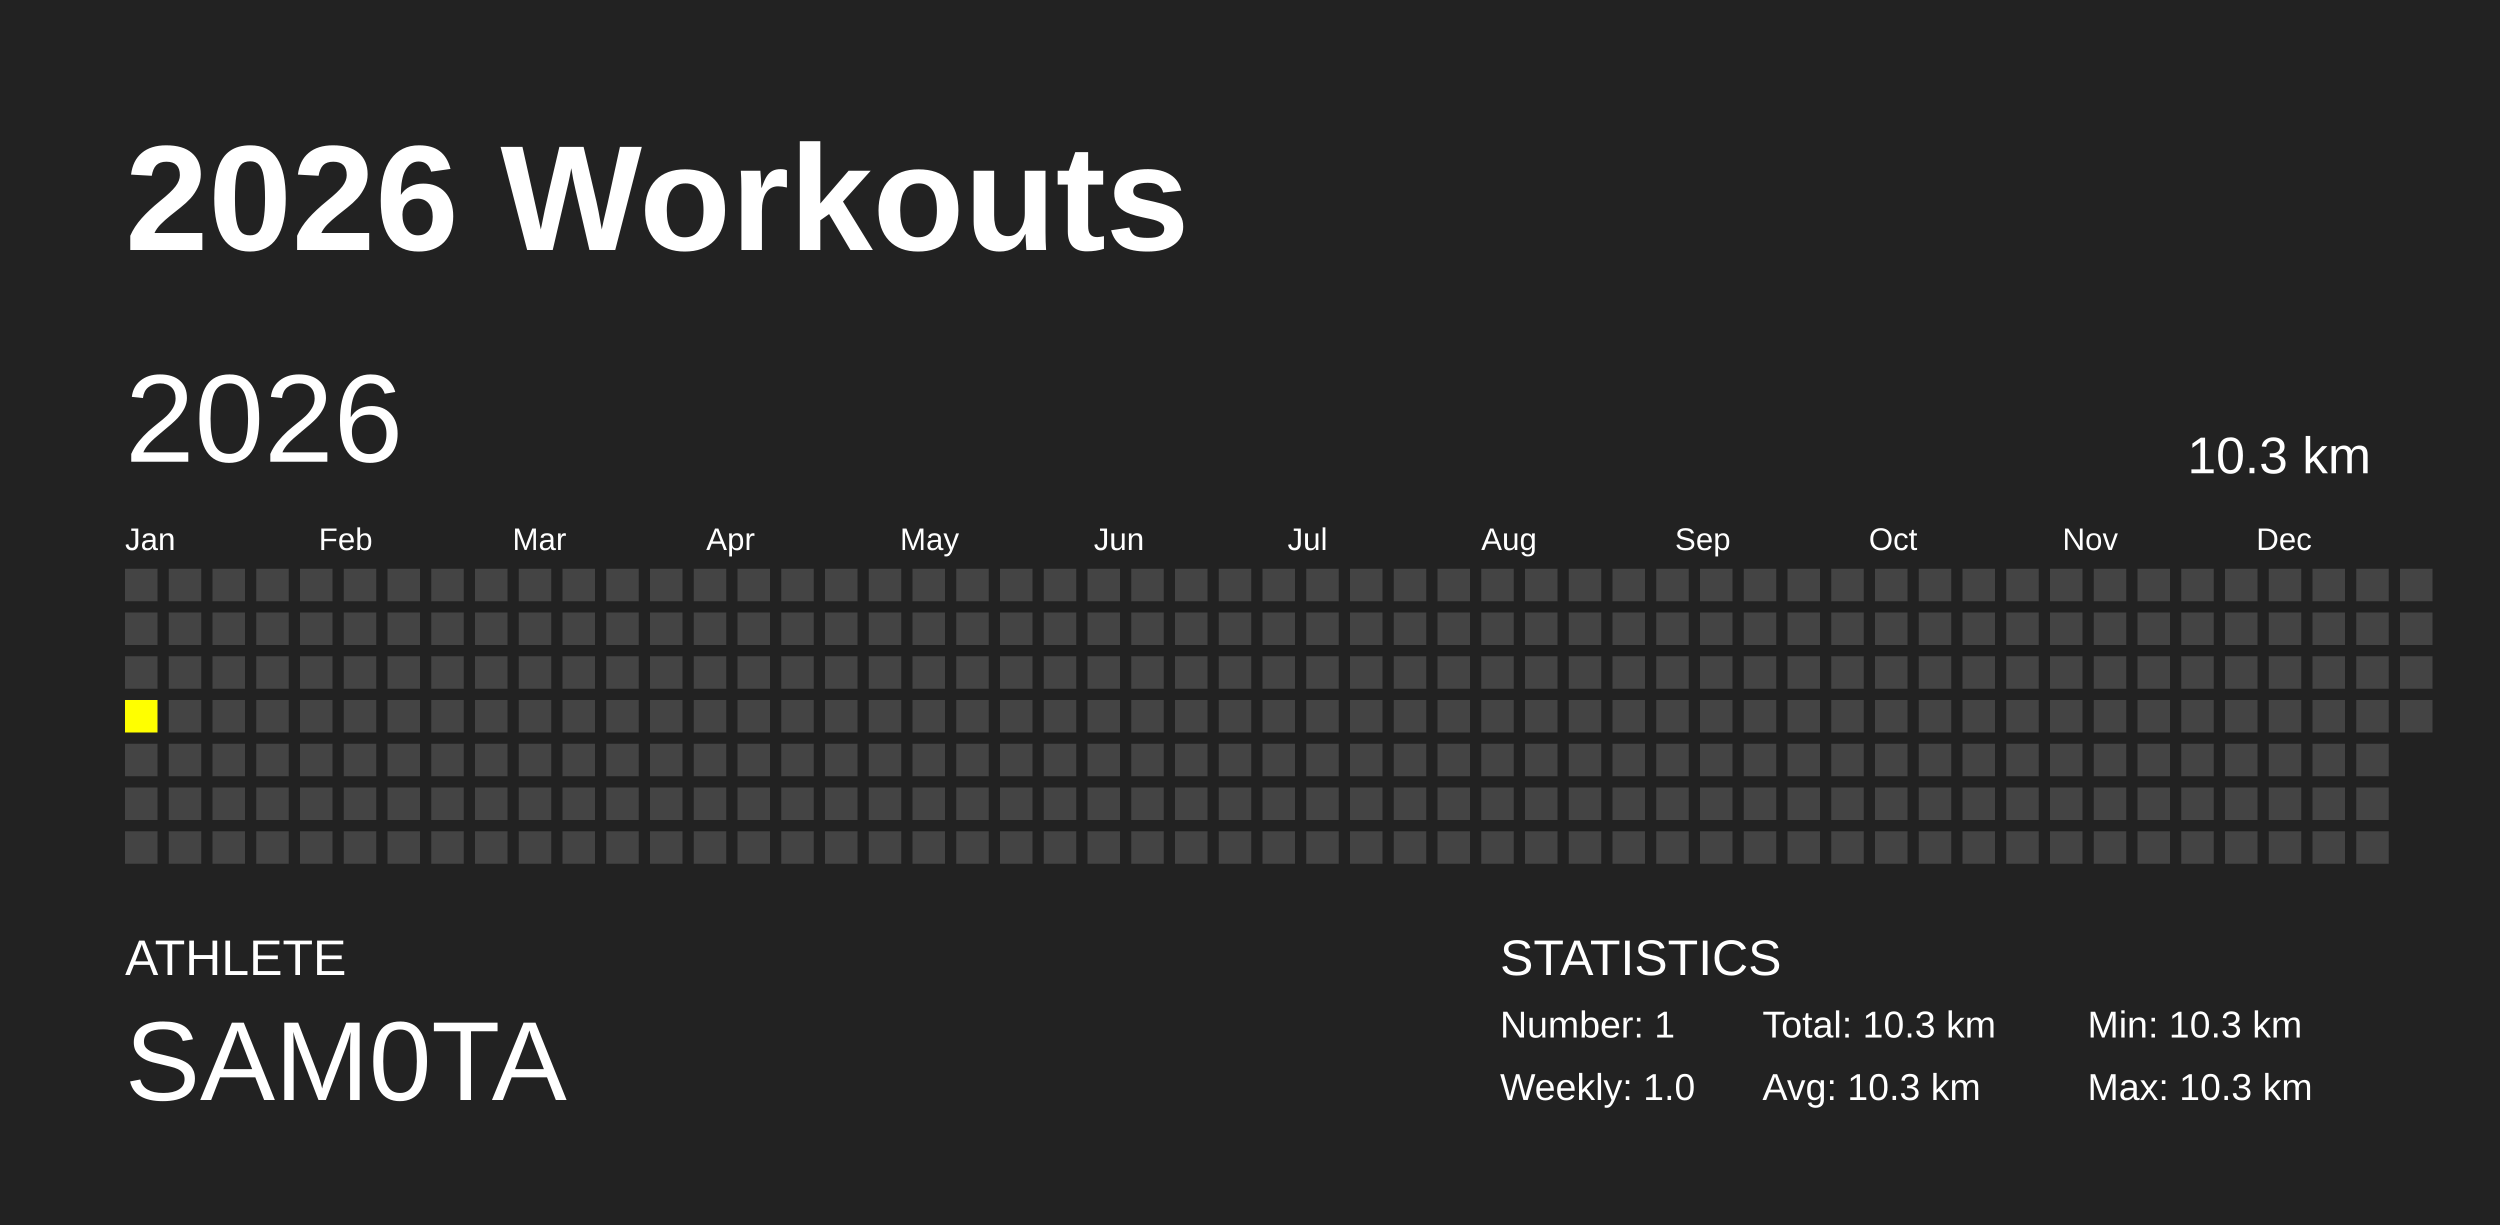
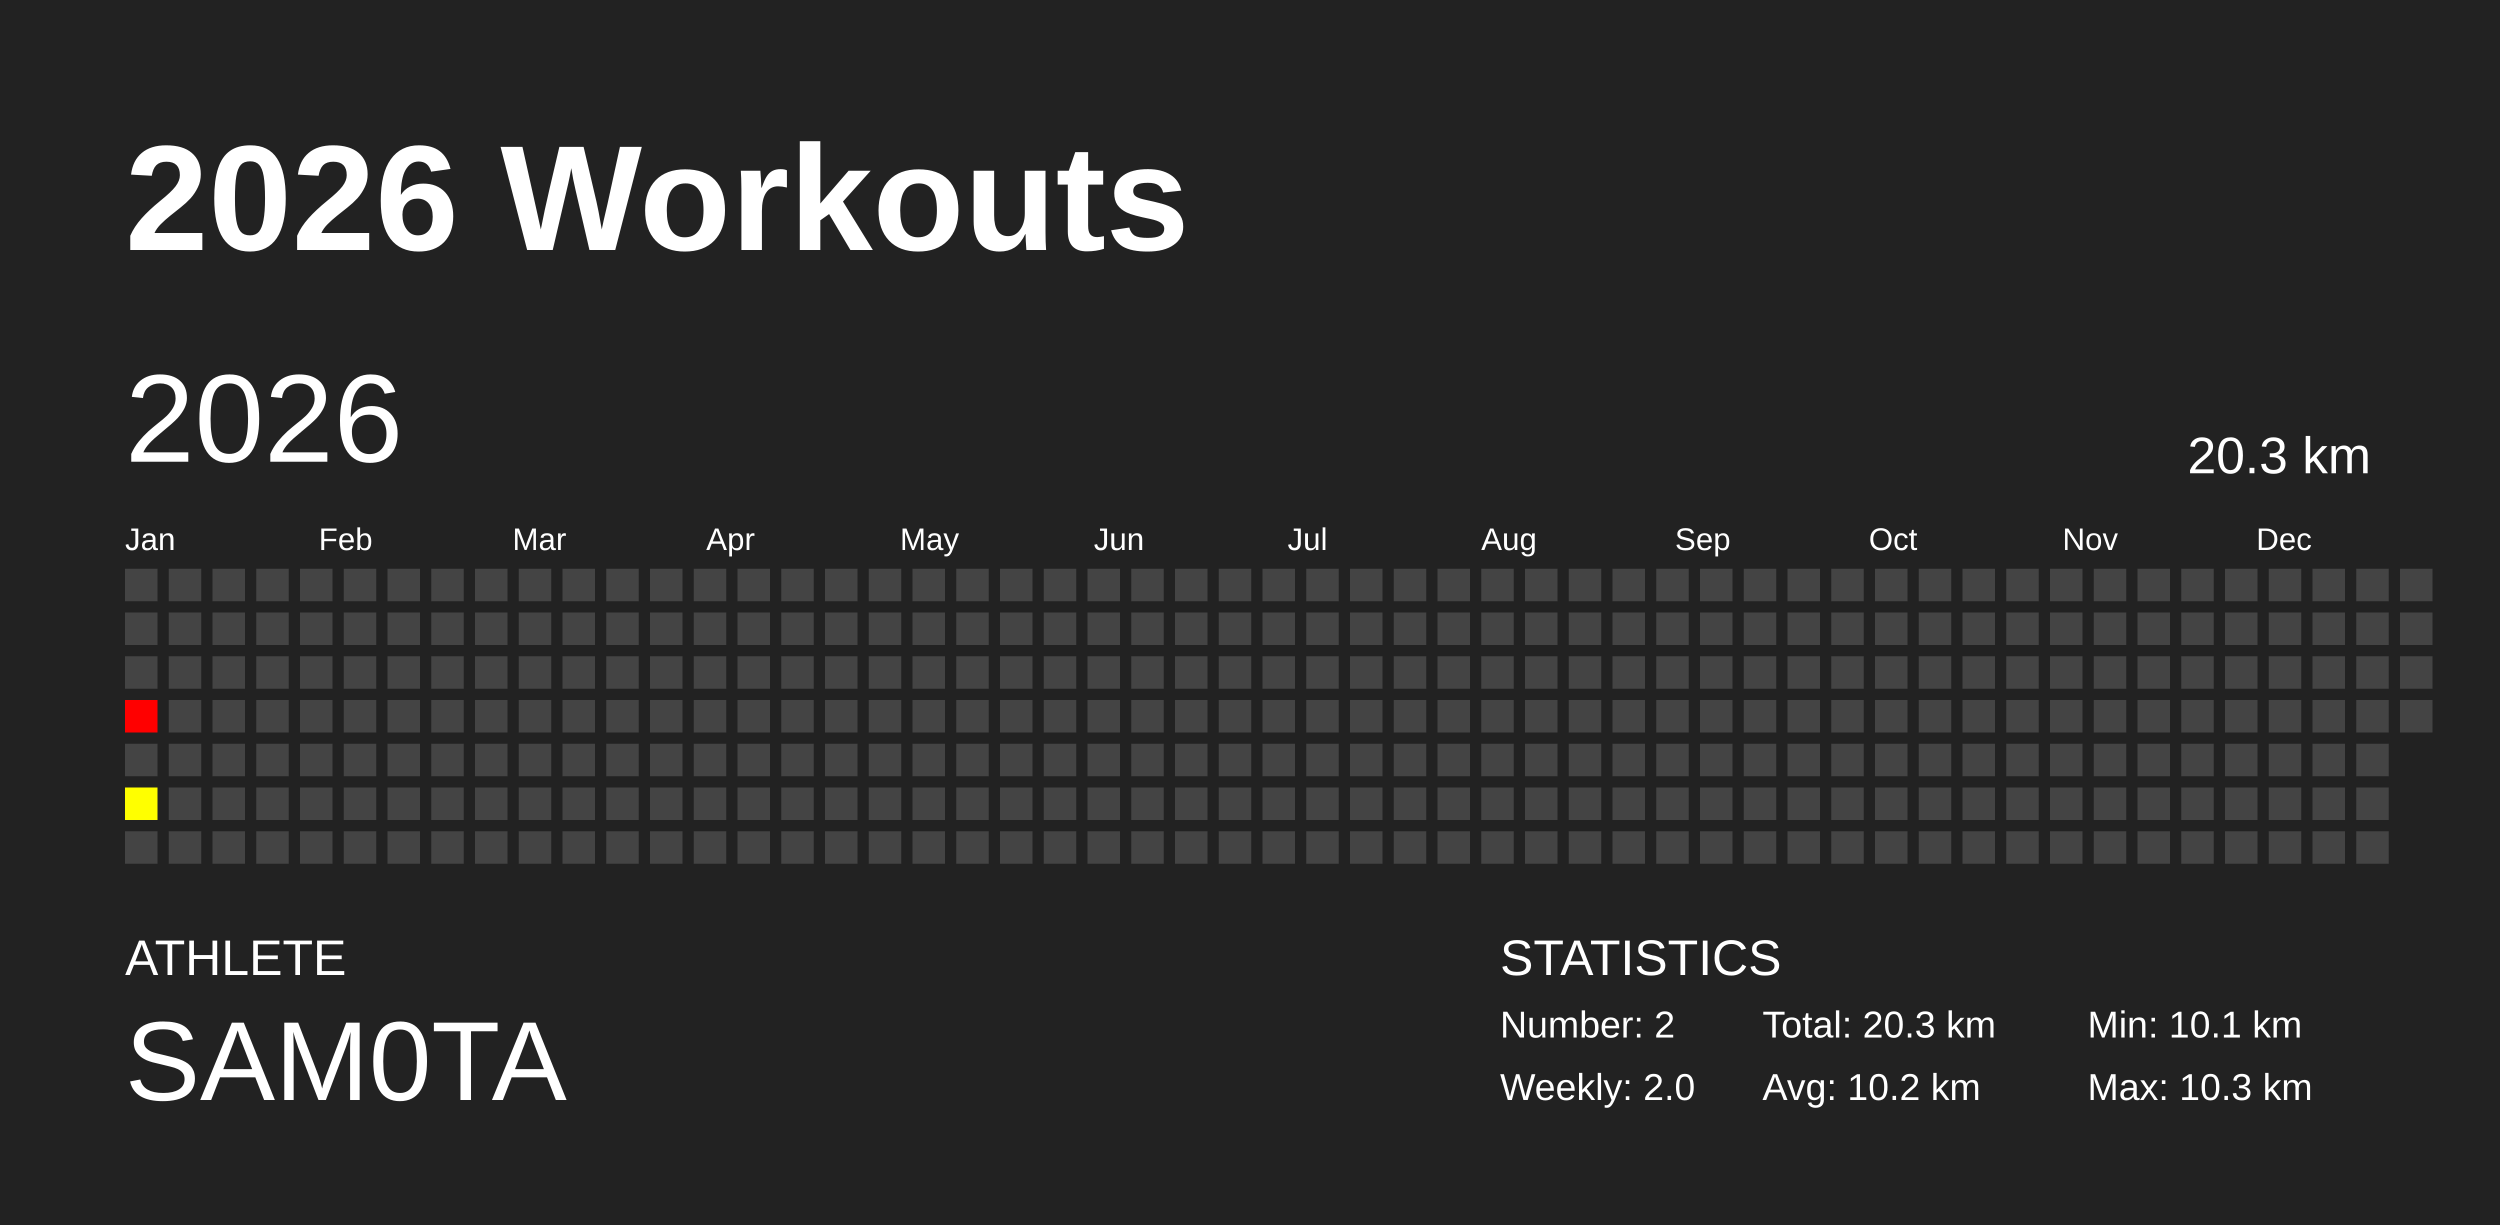
<svg xmlns="http://www.w3.org/2000/svg" baseProfile="full" height="98mm" version="1.1" viewBox="0,0,200,98" width="200mm">
  <defs />
  <rect fill="#222222" height="98" width="200" x="0" y="0" />
  <text fill="#FFFFFF" style="font-size:12px; font-family:Arial; font-weight:bold;" x="10" y="20">2026 Workouts</text>
  <text fill="#FFFFFF" style="font-size:4px; font-family:Arial" x="10" y="78">ATHLETE</text>
  <text fill="#FFFFFF" style="font-size:9px; font-family:Arial" x="10" y="88">SAM0TA</text>
  <text fill="#FFFFFF" style="font-size:4px; font-family:Arial" x="120" y="78">STATISTICS</text>
-   <text fill="#FFFFFF" style="font-size:3px; font-family:Arial" x="120" y="83">Number: 1</text>
-   <text fill="#FFFFFF" style="font-size:3px; font-family:Arial" x="120" y="88">Weekly: 1.0</text>
-   <text fill="#FFFFFF" style="font-size:3px; font-family:Arial" x="141" y="83">Total: 10.3 km</text>
-   <text fill="#FFFFFF" style="font-size:3px; font-family:Arial" x="141" y="88">Avg: 10.3 km</text>
-   <text fill="#FFFFFF" style="font-size:3px; font-family:Arial" x="167" y="83">Min: 10.3 km</text>
+   <text fill="#FFFFFF" style="font-size:3px; font-family:Arial" x="120" y="83">Number: 2</text>
+   <text fill="#FFFFFF" style="font-size:3px; font-family:Arial" x="120" y="88">Weekly: 2.0</text>
+   <text fill="#FFFFFF" style="font-size:3px; font-family:Arial" x="141" y="83">Total: 20.3 km</text>
+   <text fill="#FFFFFF" style="font-size:3px; font-family:Arial" x="141" y="88">Avg: 10.2 km</text>
+   <text fill="#FFFFFF" style="font-size:3px; font-family:Arial" x="167" y="83">Min: 10.1 km</text>
  <text fill="#FFFFFF" style="font-size:3px; font-family:Arial" x="167" y="88">Max: 10.3 km</text>
  <text dominant-baseline="hanging" fill="#FFFFFF" style="font-size:10.0px; font-family:Arial;" x="10" y="30">2026</text>
-   <text dominant-baseline="hanging" fill="#FFFFFF" style="font-size:4.125px; font-family:Arial;" x="175" y="35">10.3 km</text>
+   <text dominant-baseline="hanging" fill="#FFFFFF" style="font-size:4.125px; font-family:Arial;" x="175" y="35">20.3 km</text>
  <text fill="#FFFFFF" style="font-size:2.5px; font-family:Arial" x="10.0" y="44">Jan</text>
  <text fill="#FFFFFF" style="font-size:2.5px; font-family:Arial" x="25.5" y="44">Feb</text>
  <text fill="#FFFFFF" style="font-size:2.5px; font-family:Arial" x="41.0" y="44">Mar</text>
  <text fill="#FFFFFF" style="font-size:2.5px; font-family:Arial" x="56.5" y="44">Apr</text>
  <text fill="#FFFFFF" style="font-size:2.5px; font-family:Arial" x="72.0" y="44">May</text>
  <text fill="#FFFFFF" style="font-size:2.5px; font-family:Arial" x="87.5" y="44">Jun</text>
  <text fill="#FFFFFF" style="font-size:2.5px; font-family:Arial" x="103.0" y="44">Jul</text>
  <text fill="#FFFFFF" style="font-size:2.5px; font-family:Arial" x="118.5" y="44">Aug</text>
  <text fill="#FFFFFF" style="font-size:2.5px; font-family:Arial" x="134.0" y="44">Sep</text>
  <text fill="#FFFFFF" style="font-size:2.5px; font-family:Arial" x="149.5" y="44">Oct</text>
  <text fill="#FFFFFF" style="font-size:2.5px; font-family:Arial" x="165.0" y="44">Nov</text>
  <text fill="#FFFFFF" style="font-size:2.5px; font-family:Arial" x="180.5" y="44">Dec</text>
  <rect fill="#444444" height="2.6" width="2.6" x="10.0" y="45.5" />
  <rect fill="#444444" height="2.6" width="2.6" x="10.0" y="49.0" />
  <rect fill="#444444" height="2.6" width="2.6" x="10.0" y="52.5" />
-   <rect fill="yellow" height="2.6" width="2.6" x="10.0" y="56.0" />
+   <rect fill="#ff0000" height="2.6" width="2.6" x="10.0" y="56.0" />
  <rect fill="#444444" height="2.6" width="2.6" x="10.0" y="59.5" />
-   <rect fill="#444444" height="2.6" width="2.6" x="10.0" y="63.0" />
+   <rect fill="#ffff00" height="2.6" width="2.6" x="10.0" y="63.0" />
  <rect fill="#444444" height="2.6" width="2.6" x="10.0" y="66.5" />
  <rect fill="#444444" height="2.6" width="2.6" x="13.5" y="45.5" />
  <rect fill="#444444" height="2.6" width="2.6" x="13.5" y="49.0" />
  <rect fill="#444444" height="2.6" width="2.6" x="13.5" y="52.5" />
  <rect fill="#444444" height="2.6" width="2.6" x="13.5" y="56.0" />
  <rect fill="#444444" height="2.6" width="2.6" x="13.5" y="59.5" />
  <rect fill="#444444" height="2.6" width="2.6" x="13.5" y="63.0" />
  <rect fill="#444444" height="2.6" width="2.6" x="13.5" y="66.5" />
  <rect fill="#444444" height="2.6" width="2.6" x="17.0" y="45.5" />
  <rect fill="#444444" height="2.6" width="2.6" x="17.0" y="49.0" />
  <rect fill="#444444" height="2.6" width="2.6" x="17.0" y="52.5" />
  <rect fill="#444444" height="2.6" width="2.6" x="17.0" y="56.0" />
  <rect fill="#444444" height="2.6" width="2.6" x="17.0" y="59.5" />
  <rect fill="#444444" height="2.6" width="2.6" x="17.0" y="63.0" />
  <rect fill="#444444" height="2.6" width="2.6" x="17.0" y="66.5" />
  <rect fill="#444444" height="2.6" width="2.6" x="20.5" y="45.5" />
  <rect fill="#444444" height="2.6" width="2.6" x="20.5" y="49.0" />
  <rect fill="#444444" height="2.6" width="2.6" x="20.5" y="52.5" />
  <rect fill="#444444" height="2.6" width="2.6" x="20.5" y="56.0" />
  <rect fill="#444444" height="2.6" width="2.6" x="20.5" y="59.5" />
  <rect fill="#444444" height="2.6" width="2.6" x="20.5" y="63.0" />
  <rect fill="#444444" height="2.6" width="2.6" x="20.5" y="66.5" />
  <rect fill="#444444" height="2.6" width="2.6" x="24.0" y="45.5" />
  <rect fill="#444444" height="2.6" width="2.6" x="24.0" y="49.0" />
  <rect fill="#444444" height="2.6" width="2.6" x="24.0" y="52.5" />
  <rect fill="#444444" height="2.6" width="2.6" x="24.0" y="56.0" />
  <rect fill="#444444" height="2.6" width="2.6" x="24.0" y="59.5" />
  <rect fill="#444444" height="2.6" width="2.6" x="24.0" y="63.0" />
  <rect fill="#444444" height="2.6" width="2.6" x="24.0" y="66.5" />
  <rect fill="#444444" height="2.6" width="2.6" x="27.5" y="45.5" />
  <rect fill="#444444" height="2.6" width="2.6" x="27.5" y="49.0" />
  <rect fill="#444444" height="2.6" width="2.6" x="27.5" y="52.5" />
  <rect fill="#444444" height="2.6" width="2.6" x="27.5" y="56.0" />
  <rect fill="#444444" height="2.6" width="2.6" x="27.5" y="59.5" />
  <rect fill="#444444" height="2.6" width="2.6" x="27.5" y="63.0" />
  <rect fill="#444444" height="2.6" width="2.6" x="27.5" y="66.5" />
  <rect fill="#444444" height="2.6" width="2.6" x="31.0" y="45.5" />
  <rect fill="#444444" height="2.6" width="2.6" x="31.0" y="49.0" />
  <rect fill="#444444" height="2.6" width="2.6" x="31.0" y="52.5" />
  <rect fill="#444444" height="2.6" width="2.6" x="31.0" y="56.0" />
  <rect fill="#444444" height="2.6" width="2.6" x="31.0" y="59.5" />
  <rect fill="#444444" height="2.6" width="2.6" x="31.0" y="63.0" />
  <rect fill="#444444" height="2.6" width="2.6" x="31.0" y="66.5" />
  <rect fill="#444444" height="2.6" width="2.6" x="34.5" y="45.5" />
  <rect fill="#444444" height="2.6" width="2.6" x="34.5" y="49.0" />
  <rect fill="#444444" height="2.6" width="2.6" x="34.5" y="52.5" />
  <rect fill="#444444" height="2.6" width="2.6" x="34.5" y="56.0" />
  <rect fill="#444444" height="2.6" width="2.6" x="34.5" y="59.5" />
  <rect fill="#444444" height="2.6" width="2.6" x="34.5" y="63.0" />
  <rect fill="#444444" height="2.6" width="2.6" x="34.5" y="66.5" />
  <rect fill="#444444" height="2.6" width="2.6" x="38.0" y="45.5" />
  <rect fill="#444444" height="2.6" width="2.6" x="38.0" y="49.0" />
  <rect fill="#444444" height="2.6" width="2.6" x="38.0" y="52.5" />
  <rect fill="#444444" height="2.6" width="2.6" x="38.0" y="56.0" />
  <rect fill="#444444" height="2.6" width="2.6" x="38.0" y="59.5" />
  <rect fill="#444444" height="2.6" width="2.6" x="38.0" y="63.0" />
  <rect fill="#444444" height="2.6" width="2.6" x="38.0" y="66.5" />
  <rect fill="#444444" height="2.6" width="2.6" x="41.5" y="45.5" />
  <rect fill="#444444" height="2.6" width="2.6" x="41.5" y="49.0" />
  <rect fill="#444444" height="2.6" width="2.6" x="41.5" y="52.5" />
  <rect fill="#444444" height="2.6" width="2.6" x="41.5" y="56.0" />
  <rect fill="#444444" height="2.6" width="2.6" x="41.5" y="59.5" />
  <rect fill="#444444" height="2.6" width="2.6" x="41.5" y="63.0" />
  <rect fill="#444444" height="2.6" width="2.6" x="41.5" y="66.5" />
  <rect fill="#444444" height="2.6" width="2.6" x="45.0" y="45.5" />
  <rect fill="#444444" height="2.6" width="2.6" x="45.0" y="49.0" />
  <rect fill="#444444" height="2.6" width="2.6" x="45.0" y="52.5" />
  <rect fill="#444444" height="2.6" width="2.6" x="45.0" y="56.0" />
  <rect fill="#444444" height="2.6" width="2.6" x="45.0" y="59.5" />
  <rect fill="#444444" height="2.6" width="2.6" x="45.0" y="63.0" />
  <rect fill="#444444" height="2.6" width="2.6" x="45.0" y="66.5" />
  <rect fill="#444444" height="2.6" width="2.6" x="48.5" y="45.5" />
  <rect fill="#444444" height="2.6" width="2.6" x="48.5" y="49.0" />
  <rect fill="#444444" height="2.6" width="2.6" x="48.5" y="52.5" />
  <rect fill="#444444" height="2.6" width="2.6" x="48.5" y="56.0" />
  <rect fill="#444444" height="2.6" width="2.6" x="48.5" y="59.5" />
  <rect fill="#444444" height="2.6" width="2.6" x="48.5" y="63.0" />
  <rect fill="#444444" height="2.6" width="2.6" x="48.5" y="66.5" />
  <rect fill="#444444" height="2.6" width="2.6" x="52.0" y="45.5" />
  <rect fill="#444444" height="2.6" width="2.6" x="52.0" y="49.0" />
  <rect fill="#444444" height="2.6" width="2.6" x="52.0" y="52.5" />
  <rect fill="#444444" height="2.6" width="2.6" x="52.0" y="56.0" />
  <rect fill="#444444" height="2.6" width="2.6" x="52.0" y="59.5" />
  <rect fill="#444444" height="2.6" width="2.6" x="52.0" y="63.0" />
  <rect fill="#444444" height="2.6" width="2.6" x="52.0" y="66.5" />
  <rect fill="#444444" height="2.6" width="2.6" x="55.5" y="45.5" />
  <rect fill="#444444" height="2.6" width="2.6" x="55.5" y="49.0" />
  <rect fill="#444444" height="2.6" width="2.6" x="55.5" y="52.5" />
  <rect fill="#444444" height="2.6" width="2.6" x="55.5" y="56.0" />
  <rect fill="#444444" height="2.6" width="2.6" x="55.5" y="59.5" />
  <rect fill="#444444" height="2.6" width="2.6" x="55.5" y="63.0" />
  <rect fill="#444444" height="2.6" width="2.6" x="55.5" y="66.5" />
  <rect fill="#444444" height="2.6" width="2.6" x="59.0" y="45.5" />
  <rect fill="#444444" height="2.6" width="2.6" x="59.0" y="49.0" />
  <rect fill="#444444" height="2.6" width="2.6" x="59.0" y="52.5" />
  <rect fill="#444444" height="2.6" width="2.6" x="59.0" y="56.0" />
  <rect fill="#444444" height="2.6" width="2.6" x="59.0" y="59.5" />
  <rect fill="#444444" height="2.6" width="2.6" x="59.0" y="63.0" />
  <rect fill="#444444" height="2.6" width="2.6" x="59.0" y="66.5" />
  <rect fill="#444444" height="2.6" width="2.6" x="62.5" y="45.5" />
  <rect fill="#444444" height="2.6" width="2.6" x="62.5" y="49.0" />
  <rect fill="#444444" height="2.6" width="2.6" x="62.5" y="52.5" />
  <rect fill="#444444" height="2.6" width="2.6" x="62.5" y="56.0" />
  <rect fill="#444444" height="2.6" width="2.6" x="62.5" y="59.5" />
  <rect fill="#444444" height="2.6" width="2.6" x="62.5" y="63.0" />
  <rect fill="#444444" height="2.6" width="2.6" x="62.5" y="66.5" />
  <rect fill="#444444" height="2.6" width="2.6" x="66.0" y="45.5" />
  <rect fill="#444444" height="2.6" width="2.6" x="66.0" y="49.0" />
  <rect fill="#444444" height="2.6" width="2.6" x="66.0" y="52.5" />
  <rect fill="#444444" height="2.6" width="2.6" x="66.0" y="56.0" />
  <rect fill="#444444" height="2.6" width="2.6" x="66.0" y="59.5" />
  <rect fill="#444444" height="2.6" width="2.6" x="66.0" y="63.0" />
  <rect fill="#444444" height="2.6" width="2.6" x="66.0" y="66.5" />
  <rect fill="#444444" height="2.6" width="2.6" x="69.5" y="45.5" />
  <rect fill="#444444" height="2.6" width="2.6" x="69.5" y="49.0" />
  <rect fill="#444444" height="2.6" width="2.6" x="69.5" y="52.5" />
  <rect fill="#444444" height="2.6" width="2.6" x="69.5" y="56.0" />
  <rect fill="#444444" height="2.6" width="2.6" x="69.5" y="59.5" />
  <rect fill="#444444" height="2.6" width="2.6" x="69.5" y="63.0" />
  <rect fill="#444444" height="2.6" width="2.6" x="69.5" y="66.5" />
  <rect fill="#444444" height="2.6" width="2.6" x="73.0" y="45.5" />
  <rect fill="#444444" height="2.6" width="2.6" x="73.0" y="49.0" />
  <rect fill="#444444" height="2.6" width="2.6" x="73.0" y="52.5" />
  <rect fill="#444444" height="2.6" width="2.6" x="73.0" y="56.0" />
  <rect fill="#444444" height="2.6" width="2.6" x="73.0" y="59.5" />
  <rect fill="#444444" height="2.6" width="2.6" x="73.0" y="63.0" />
  <rect fill="#444444" height="2.6" width="2.6" x="73.0" y="66.5" />
  <rect fill="#444444" height="2.6" width="2.6" x="76.5" y="45.5" />
  <rect fill="#444444" height="2.6" width="2.6" x="76.5" y="49.0" />
  <rect fill="#444444" height="2.6" width="2.6" x="76.5" y="52.5" />
  <rect fill="#444444" height="2.6" width="2.6" x="76.5" y="56.0" />
  <rect fill="#444444" height="2.6" width="2.6" x="76.5" y="59.5" />
  <rect fill="#444444" height="2.6" width="2.6" x="76.5" y="63.0" />
  <rect fill="#444444" height="2.6" width="2.6" x="76.5" y="66.5" />
  <rect fill="#444444" height="2.6" width="2.6" x="80.0" y="45.5" />
  <rect fill="#444444" height="2.6" width="2.6" x="80.0" y="49.0" />
  <rect fill="#444444" height="2.6" width="2.6" x="80.0" y="52.5" />
  <rect fill="#444444" height="2.6" width="2.6" x="80.0" y="56.0" />
  <rect fill="#444444" height="2.6" width="2.6" x="80.0" y="59.5" />
  <rect fill="#444444" height="2.6" width="2.6" x="80.0" y="63.0" />
  <rect fill="#444444" height="2.6" width="2.6" x="80.0" y="66.5" />
  <rect fill="#444444" height="2.6" width="2.6" x="83.5" y="45.5" />
  <rect fill="#444444" height="2.6" width="2.6" x="83.5" y="49.0" />
  <rect fill="#444444" height="2.6" width="2.6" x="83.5" y="52.5" />
  <rect fill="#444444" height="2.6" width="2.6" x="83.5" y="56.0" />
  <rect fill="#444444" height="2.6" width="2.6" x="83.5" y="59.5" />
  <rect fill="#444444" height="2.6" width="2.6" x="83.5" y="63.0" />
  <rect fill="#444444" height="2.6" width="2.6" x="83.5" y="66.5" />
  <rect fill="#444444" height="2.6" width="2.6" x="87.0" y="45.5" />
  <rect fill="#444444" height="2.6" width="2.6" x="87.0" y="49.0" />
  <rect fill="#444444" height="2.6" width="2.6" x="87.0" y="52.5" />
  <rect fill="#444444" height="2.6" width="2.6" x="87.0" y="56.0" />
  <rect fill="#444444" height="2.6" width="2.6" x="87.0" y="59.5" />
  <rect fill="#444444" height="2.6" width="2.6" x="87.0" y="63.0" />
  <rect fill="#444444" height="2.6" width="2.6" x="87.0" y="66.5" />
  <rect fill="#444444" height="2.6" width="2.6" x="90.5" y="45.5" />
  <rect fill="#444444" height="2.6" width="2.6" x="90.5" y="49.0" />
  <rect fill="#444444" height="2.6" width="2.6" x="90.5" y="52.5" />
  <rect fill="#444444" height="2.6" width="2.6" x="90.5" y="56.0" />
  <rect fill="#444444" height="2.6" width="2.6" x="90.5" y="59.5" />
  <rect fill="#444444" height="2.6" width="2.6" x="90.5" y="63.0" />
  <rect fill="#444444" height="2.6" width="2.6" x="90.5" y="66.5" />
  <rect fill="#444444" height="2.6" width="2.6" x="94.0" y="45.5" />
  <rect fill="#444444" height="2.6" width="2.6" x="94.0" y="49.0" />
  <rect fill="#444444" height="2.6" width="2.6" x="94.0" y="52.5" />
  <rect fill="#444444" height="2.6" width="2.6" x="94.0" y="56.0" />
  <rect fill="#444444" height="2.6" width="2.6" x="94.0" y="59.5" />
  <rect fill="#444444" height="2.6" width="2.6" x="94.0" y="63.0" />
  <rect fill="#444444" height="2.6" width="2.6" x="94.0" y="66.5" />
  <rect fill="#444444" height="2.6" width="2.6" x="97.5" y="45.5" />
  <rect fill="#444444" height="2.6" width="2.6" x="97.5" y="49.0" />
  <rect fill="#444444" height="2.6" width="2.6" x="97.5" y="52.5" />
  <rect fill="#444444" height="2.6" width="2.6" x="97.5" y="56.0" />
  <rect fill="#444444" height="2.6" width="2.6" x="97.5" y="59.5" />
  <rect fill="#444444" height="2.6" width="2.6" x="97.5" y="63.0" />
  <rect fill="#444444" height="2.6" width="2.6" x="97.5" y="66.5" />
  <rect fill="#444444" height="2.6" width="2.6" x="101.0" y="45.5" />
  <rect fill="#444444" height="2.6" width="2.6" x="101.0" y="49.0" />
  <rect fill="#444444" height="2.6" width="2.6" x="101.0" y="52.5" />
  <rect fill="#444444" height="2.6" width="2.6" x="101.0" y="56.0" />
  <rect fill="#444444" height="2.6" width="2.6" x="101.0" y="59.5" />
  <rect fill="#444444" height="2.6" width="2.6" x="101.0" y="63.0" />
  <rect fill="#444444" height="2.6" width="2.6" x="101.0" y="66.5" />
  <rect fill="#444444" height="2.6" width="2.6" x="104.5" y="45.5" />
  <rect fill="#444444" height="2.6" width="2.6" x="104.5" y="49.0" />
  <rect fill="#444444" height="2.6" width="2.6" x="104.5" y="52.5" />
  <rect fill="#444444" height="2.6" width="2.6" x="104.5" y="56.0" />
  <rect fill="#444444" height="2.6" width="2.6" x="104.5" y="59.5" />
  <rect fill="#444444" height="2.6" width="2.6" x="104.5" y="63.0" />
  <rect fill="#444444" height="2.6" width="2.6" x="104.5" y="66.5" />
  <rect fill="#444444" height="2.6" width="2.6" x="108.0" y="45.5" />
  <rect fill="#444444" height="2.6" width="2.6" x="108.0" y="49.0" />
  <rect fill="#444444" height="2.6" width="2.6" x="108.0" y="52.5" />
  <rect fill="#444444" height="2.6" width="2.6" x="108.0" y="56.0" />
  <rect fill="#444444" height="2.6" width="2.6" x="108.0" y="59.5" />
  <rect fill="#444444" height="2.6" width="2.6" x="108.0" y="63.0" />
  <rect fill="#444444" height="2.6" width="2.6" x="108.0" y="66.5" />
  <rect fill="#444444" height="2.6" width="2.6" x="111.5" y="45.5" />
  <rect fill="#444444" height="2.6" width="2.6" x="111.5" y="49.0" />
  <rect fill="#444444" height="2.6" width="2.6" x="111.5" y="52.5" />
  <rect fill="#444444" height="2.6" width="2.6" x="111.5" y="56.0" />
  <rect fill="#444444" height="2.6" width="2.6" x="111.5" y="59.5" />
  <rect fill="#444444" height="2.6" width="2.6" x="111.5" y="63.0" />
  <rect fill="#444444" height="2.6" width="2.6" x="111.5" y="66.5" />
  <rect fill="#444444" height="2.6" width="2.6" x="115.0" y="45.5" />
  <rect fill="#444444" height="2.6" width="2.6" x="115.0" y="49.0" />
  <rect fill="#444444" height="2.6" width="2.6" x="115.0" y="52.5" />
  <rect fill="#444444" height="2.6" width="2.6" x="115.0" y="56.0" />
  <rect fill="#444444" height="2.6" width="2.6" x="115.0" y="59.5" />
  <rect fill="#444444" height="2.6" width="2.6" x="115.0" y="63.0" />
  <rect fill="#444444" height="2.6" width="2.6" x="115.0" y="66.5" />
  <rect fill="#444444" height="2.6" width="2.6" x="118.5" y="45.5" />
  <rect fill="#444444" height="2.6" width="2.6" x="118.5" y="49.0" />
  <rect fill="#444444" height="2.6" width="2.6" x="118.5" y="52.5" />
  <rect fill="#444444" height="2.6" width="2.6" x="118.5" y="56.0" />
  <rect fill="#444444" height="2.6" width="2.6" x="118.5" y="59.5" />
  <rect fill="#444444" height="2.6" width="2.6" x="118.5" y="63.0" />
  <rect fill="#444444" height="2.6" width="2.6" x="118.5" y="66.5" />
  <rect fill="#444444" height="2.6" width="2.6" x="122.0" y="45.5" />
  <rect fill="#444444" height="2.6" width="2.6" x="122.0" y="49.0" />
  <rect fill="#444444" height="2.6" width="2.6" x="122.0" y="52.5" />
  <rect fill="#444444" height="2.6" width="2.6" x="122.0" y="56.0" />
  <rect fill="#444444" height="2.6" width="2.6" x="122.0" y="59.5" />
  <rect fill="#444444" height="2.6" width="2.6" x="122.0" y="63.0" />
  <rect fill="#444444" height="2.6" width="2.6" x="122.0" y="66.5" />
  <rect fill="#444444" height="2.6" width="2.6" x="125.5" y="45.5" />
  <rect fill="#444444" height="2.6" width="2.6" x="125.5" y="49.0" />
  <rect fill="#444444" height="2.6" width="2.6" x="125.5" y="52.5" />
  <rect fill="#444444" height="2.6" width="2.6" x="125.5" y="56.0" />
  <rect fill="#444444" height="2.6" width="2.6" x="125.5" y="59.5" />
  <rect fill="#444444" height="2.6" width="2.6" x="125.5" y="63.0" />
  <rect fill="#444444" height="2.6" width="2.6" x="125.5" y="66.5" />
  <rect fill="#444444" height="2.6" width="2.6" x="129.0" y="45.5" />
  <rect fill="#444444" height="2.6" width="2.6" x="129.0" y="49.0" />
  <rect fill="#444444" height="2.6" width="2.6" x="129.0" y="52.5" />
  <rect fill="#444444" height="2.6" width="2.6" x="129.0" y="56.0" />
  <rect fill="#444444" height="2.6" width="2.6" x="129.0" y="59.5" />
  <rect fill="#444444" height="2.6" width="2.6" x="129.0" y="63.0" />
  <rect fill="#444444" height="2.6" width="2.6" x="129.0" y="66.5" />
  <rect fill="#444444" height="2.6" width="2.6" x="132.5" y="45.5" />
  <rect fill="#444444" height="2.6" width="2.6" x="132.5" y="49.0" />
  <rect fill="#444444" height="2.6" width="2.6" x="132.5" y="52.5" />
  <rect fill="#444444" height="2.6" width="2.6" x="132.5" y="56.0" />
  <rect fill="#444444" height="2.6" width="2.6" x="132.5" y="59.5" />
  <rect fill="#444444" height="2.6" width="2.6" x="132.5" y="63.0" />
  <rect fill="#444444" height="2.6" width="2.6" x="132.5" y="66.5" />
  <rect fill="#444444" height="2.6" width="2.6" x="136.0" y="45.5" />
  <rect fill="#444444" height="2.6" width="2.6" x="136.0" y="49.0" />
  <rect fill="#444444" height="2.6" width="2.6" x="136.0" y="52.5" />
  <rect fill="#444444" height="2.6" width="2.6" x="136.0" y="56.0" />
  <rect fill="#444444" height="2.6" width="2.6" x="136.0" y="59.5" />
  <rect fill="#444444" height="2.6" width="2.6" x="136.0" y="63.0" />
  <rect fill="#444444" height="2.6" width="2.6" x="136.0" y="66.5" />
  <rect fill="#444444" height="2.6" width="2.6" x="139.5" y="45.5" />
  <rect fill="#444444" height="2.6" width="2.6" x="139.5" y="49.0" />
  <rect fill="#444444" height="2.6" width="2.6" x="139.5" y="52.5" />
  <rect fill="#444444" height="2.6" width="2.6" x="139.5" y="56.0" />
  <rect fill="#444444" height="2.6" width="2.6" x="139.5" y="59.5" />
  <rect fill="#444444" height="2.6" width="2.6" x="139.5" y="63.0" />
  <rect fill="#444444" height="2.6" width="2.6" x="139.5" y="66.5" />
  <rect fill="#444444" height="2.6" width="2.6" x="143.0" y="45.5" />
  <rect fill="#444444" height="2.6" width="2.6" x="143.0" y="49.0" />
  <rect fill="#444444" height="2.6" width="2.6" x="143.0" y="52.5" />
  <rect fill="#444444" height="2.6" width="2.6" x="143.0" y="56.0" />
  <rect fill="#444444" height="2.6" width="2.6" x="143.0" y="59.5" />
  <rect fill="#444444" height="2.6" width="2.6" x="143.0" y="63.0" />
  <rect fill="#444444" height="2.6" width="2.6" x="143.0" y="66.5" />
  <rect fill="#444444" height="2.6" width="2.6" x="146.5" y="45.5" />
  <rect fill="#444444" height="2.6" width="2.6" x="146.5" y="49.0" />
  <rect fill="#444444" height="2.6" width="2.6" x="146.5" y="52.5" />
  <rect fill="#444444" height="2.6" width="2.6" x="146.5" y="56.0" />
  <rect fill="#444444" height="2.6" width="2.6" x="146.5" y="59.5" />
  <rect fill="#444444" height="2.6" width="2.6" x="146.5" y="63.0" />
  <rect fill="#444444" height="2.6" width="2.6" x="146.5" y="66.5" />
  <rect fill="#444444" height="2.6" width="2.6" x="150.0" y="45.5" />
  <rect fill="#444444" height="2.6" width="2.6" x="150.0" y="49.0" />
  <rect fill="#444444" height="2.6" width="2.6" x="150.0" y="52.5" />
  <rect fill="#444444" height="2.6" width="2.6" x="150.0" y="56.0" />
  <rect fill="#444444" height="2.6" width="2.6" x="150.0" y="59.5" />
  <rect fill="#444444" height="2.6" width="2.6" x="150.0" y="63.0" />
  <rect fill="#444444" height="2.6" width="2.6" x="150.0" y="66.5" />
  <rect fill="#444444" height="2.6" width="2.6" x="153.5" y="45.5" />
  <rect fill="#444444" height="2.6" width="2.6" x="153.5" y="49.0" />
  <rect fill="#444444" height="2.6" width="2.6" x="153.5" y="52.5" />
  <rect fill="#444444" height="2.6" width="2.6" x="153.5" y="56.0" />
  <rect fill="#444444" height="2.6" width="2.6" x="153.5" y="59.5" />
  <rect fill="#444444" height="2.6" width="2.6" x="153.5" y="63.0" />
  <rect fill="#444444" height="2.6" width="2.6" x="153.5" y="66.5" />
  <rect fill="#444444" height="2.6" width="2.6" x="157.0" y="45.5" />
  <rect fill="#444444" height="2.6" width="2.6" x="157.0" y="49.0" />
  <rect fill="#444444" height="2.6" width="2.6" x="157.0" y="52.5" />
  <rect fill="#444444" height="2.6" width="2.6" x="157.0" y="56.0" />
  <rect fill="#444444" height="2.6" width="2.6" x="157.0" y="59.5" />
  <rect fill="#444444" height="2.6" width="2.6" x="157.0" y="63.0" />
  <rect fill="#444444" height="2.6" width="2.6" x="157.0" y="66.5" />
  <rect fill="#444444" height="2.6" width="2.6" x="160.5" y="45.5" />
  <rect fill="#444444" height="2.6" width="2.6" x="160.5" y="49.0" />
  <rect fill="#444444" height="2.6" width="2.6" x="160.5" y="52.5" />
  <rect fill="#444444" height="2.6" width="2.6" x="160.5" y="56.0" />
  <rect fill="#444444" height="2.6" width="2.6" x="160.5" y="59.5" />
  <rect fill="#444444" height="2.6" width="2.6" x="160.5" y="63.0" />
  <rect fill="#444444" height="2.6" width="2.6" x="160.5" y="66.5" />
  <rect fill="#444444" height="2.6" width="2.6" x="164.0" y="45.5" />
  <rect fill="#444444" height="2.6" width="2.6" x="164.0" y="49.0" />
  <rect fill="#444444" height="2.6" width="2.6" x="164.0" y="52.5" />
  <rect fill="#444444" height="2.6" width="2.6" x="164.0" y="56.0" />
  <rect fill="#444444" height="2.6" width="2.6" x="164.0" y="59.5" />
  <rect fill="#444444" height="2.6" width="2.6" x="164.0" y="63.0" />
  <rect fill="#444444" height="2.6" width="2.6" x="164.0" y="66.5" />
  <rect fill="#444444" height="2.6" width="2.6" x="167.5" y="45.5" />
  <rect fill="#444444" height="2.6" width="2.6" x="167.5" y="49.0" />
  <rect fill="#444444" height="2.6" width="2.6" x="167.5" y="52.5" />
  <rect fill="#444444" height="2.6" width="2.6" x="167.5" y="56.0" />
  <rect fill="#444444" height="2.6" width="2.6" x="167.5" y="59.5" />
  <rect fill="#444444" height="2.6" width="2.6" x="167.5" y="63.0" />
  <rect fill="#444444" height="2.6" width="2.6" x="167.5" y="66.5" />
  <rect fill="#444444" height="2.6" width="2.6" x="171.0" y="45.5" />
  <rect fill="#444444" height="2.6" width="2.6" x="171.0" y="49.0" />
  <rect fill="#444444" height="2.6" width="2.6" x="171.0" y="52.5" />
  <rect fill="#444444" height="2.6" width="2.6" x="171.0" y="56.0" />
  <rect fill="#444444" height="2.6" width="2.6" x="171.0" y="59.5" />
  <rect fill="#444444" height="2.6" width="2.6" x="171.0" y="63.0" />
  <rect fill="#444444" height="2.6" width="2.6" x="171.0" y="66.5" />
  <rect fill="#444444" height="2.6" width="2.6" x="174.5" y="45.5" />
  <rect fill="#444444" height="2.6" width="2.6" x="174.5" y="49.0" />
  <rect fill="#444444" height="2.6" width="2.6" x="174.5" y="52.5" />
  <rect fill="#444444" height="2.6" width="2.6" x="174.5" y="56.0" />
  <rect fill="#444444" height="2.6" width="2.6" x="174.5" y="59.5" />
  <rect fill="#444444" height="2.6" width="2.6" x="174.5" y="63.0" />
  <rect fill="#444444" height="2.6" width="2.6" x="174.5" y="66.5" />
  <rect fill="#444444" height="2.6" width="2.6" x="178.0" y="45.5" />
  <rect fill="#444444" height="2.6" width="2.6" x="178.0" y="49.0" />
  <rect fill="#444444" height="2.6" width="2.6" x="178.0" y="52.5" />
  <rect fill="#444444" height="2.6" width="2.6" x="178.0" y="56.0" />
  <rect fill="#444444" height="2.6" width="2.6" x="178.0" y="59.5" />
  <rect fill="#444444" height="2.6" width="2.6" x="178.0" y="63.0" />
  <rect fill="#444444" height="2.6" width="2.6" x="178.0" y="66.5" />
  <rect fill="#444444" height="2.6" width="2.6" x="181.5" y="45.5" />
  <rect fill="#444444" height="2.6" width="2.6" x="181.5" y="49.0" />
  <rect fill="#444444" height="2.6" width="2.6" x="181.5" y="52.5" />
  <rect fill="#444444" height="2.6" width="2.6" x="181.5" y="56.0" />
  <rect fill="#444444" height="2.6" width="2.6" x="181.5" y="59.5" />
  <rect fill="#444444" height="2.6" width="2.6" x="181.5" y="63.0" />
  <rect fill="#444444" height="2.6" width="2.6" x="181.5" y="66.5" />
  <rect fill="#444444" height="2.6" width="2.6" x="185.0" y="45.5" />
  <rect fill="#444444" height="2.6" width="2.6" x="185.0" y="49.0" />
  <rect fill="#444444" height="2.6" width="2.6" x="185.0" y="52.5" />
  <rect fill="#444444" height="2.6" width="2.6" x="185.0" y="56.0" />
  <rect fill="#444444" height="2.6" width="2.6" x="185.0" y="59.5" />
  <rect fill="#444444" height="2.6" width="2.6" x="185.0" y="63.0" />
  <rect fill="#444444" height="2.6" width="2.6" x="185.0" y="66.5" />
  <rect fill="#444444" height="2.6" width="2.6" x="188.5" y="45.5" />
  <rect fill="#444444" height="2.6" width="2.6" x="188.5" y="49.0" />
  <rect fill="#444444" height="2.6" width="2.6" x="188.5" y="52.5" />
  <rect fill="#444444" height="2.6" width="2.6" x="188.5" y="56.0" />
  <rect fill="#444444" height="2.6" width="2.6" x="188.5" y="59.5" />
  <rect fill="#444444" height="2.6" width="2.6" x="188.5" y="63.0" />
  <rect fill="#444444" height="2.6" width="2.6" x="188.5" y="66.5" />
  <rect fill="#444444" height="2.6" width="2.6" x="192.0" y="45.5" />
  <rect fill="#444444" height="2.6" width="2.6" x="192.0" y="49.0" />
  <rect fill="#444444" height="2.6" width="2.6" x="192.0" y="52.5" />
  <rect fill="#444444" height="2.6" width="2.6" x="192.0" y="56.0" />
</svg>
